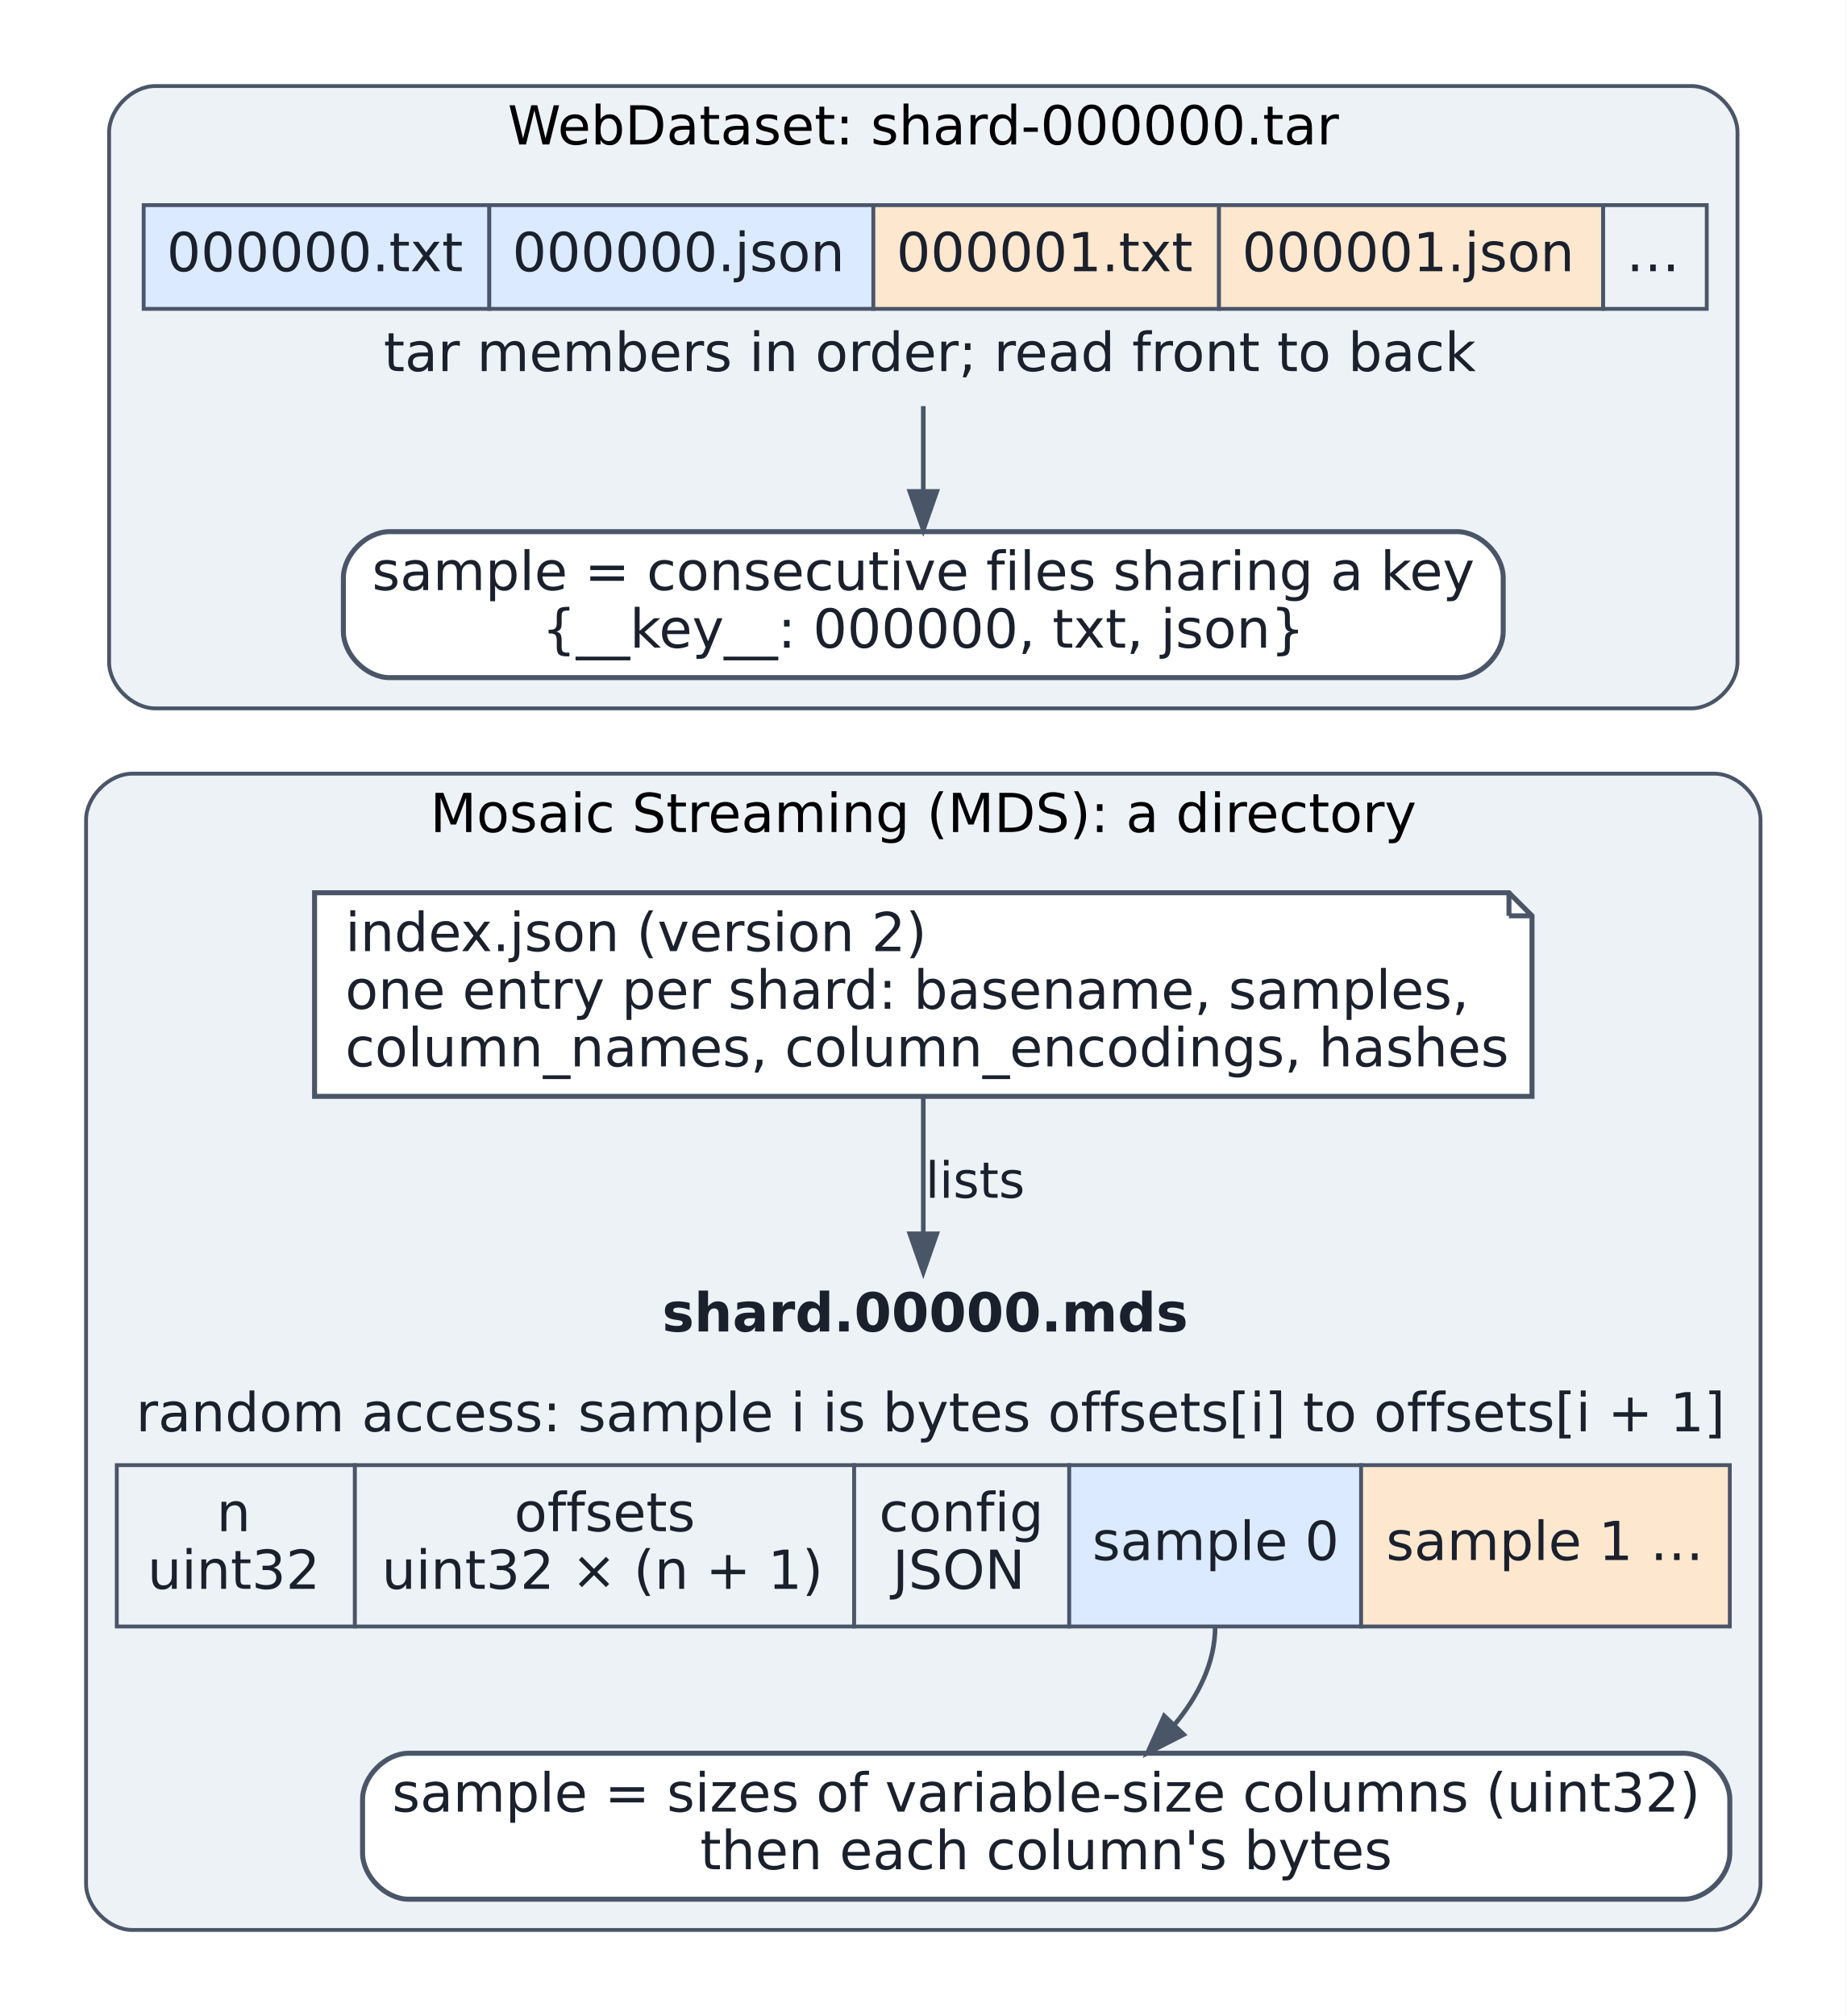
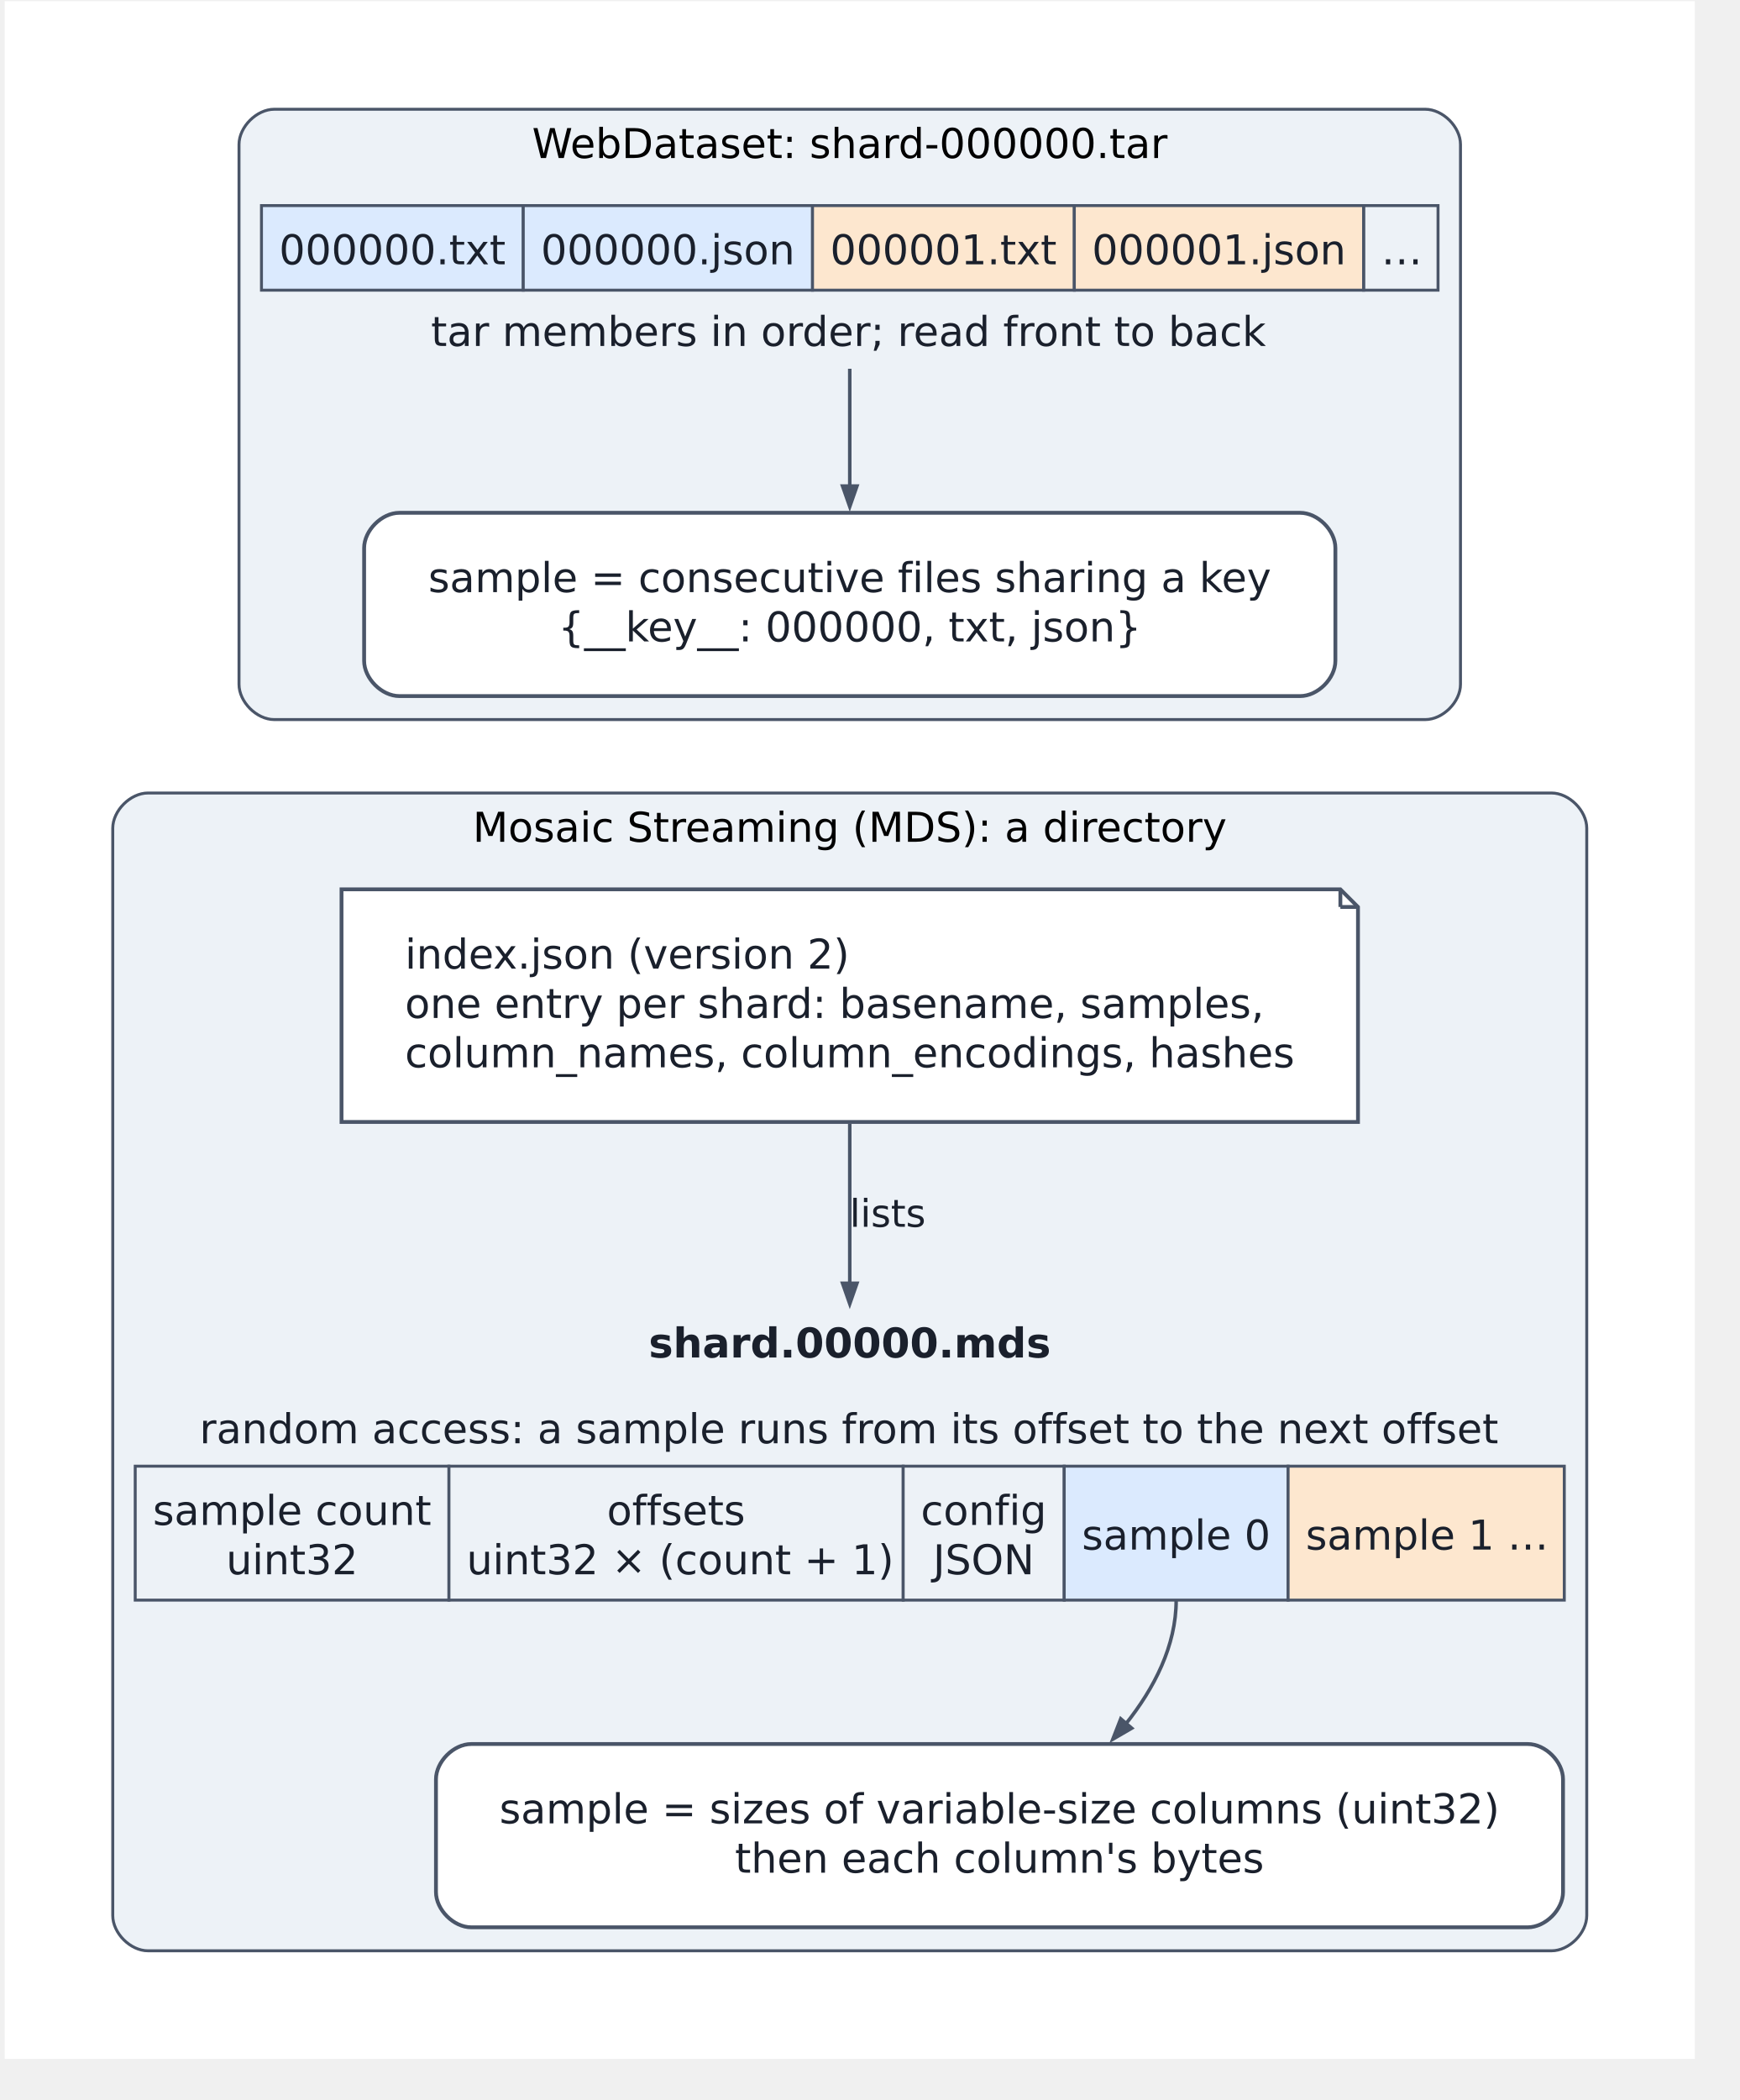
- <svg xmlns="http://www.w3.org/2000/svg" width="481pt" height="525pt" viewBox="0.00 0.00 480.80 524.80">
-   <g id="graph0" class="graph" transform="scale(1 1) rotate(0) translate(14.4 510.4)">
-     <polygon fill="white" stroke="transparent" points="-14.4,14.4 -14.4,-510.4 466.4,-510.4 466.4,14.4 -14.4,14.4" />
+ <svg xmlns="http://www.w3.org/2000/svg" width="604" height="729" viewBox="14.00 14.00 590.00 715.00">
+   <g id="graph0" class="graph" transform="scale(1 1) rotate(0) translate(43.2 686.2)">
+     <polygon fill="#ffffff" stroke="none" points="-28.8,28.8 -28.8,-671.8 546.8,-671.8 546.8,28.8 -28.8,28.8" />
    <g id="clust1" class="cluster">
-       <path fill="#edf2f7" stroke="#4a5568" d="M26,-326C26,-326 426,-326 426,-326 432,-326 438,-332 438,-338 438,-338 438,-476 438,-476 438,-482 432,-488 426,-488 426,-488 26,-488 26,-488 20,-488 14,-482 14,-476 14,-476 14,-338 14,-338 14,-332 20,-326 26,-326" />
-       <text text-anchor="middle" x="226" y="-472.8" font-family="DejaVu Sans" font-size="14.00">WebDataset: shard-000000.tar</text>
+       <path fill="#edf2f7" stroke="#4a5568" d="M63,-427.2C63,-427.2 455,-427.2 455,-427.2 461,-427.2 467,-433.2 467,-439.2 467,-439.2 467,-623 467,-623 467,-629 461,-635 455,-635 455,-635 63,-635 63,-635 57,-635 51,-629 51,-623 51,-623 51,-439.2 51,-439.2 51,-433.2 57,-427.2 63,-427.2" />
+       <text xml:space="preserve" text-anchor="middle" x="259" y="-618.4" font-family="DejaVu Sans" font-size="14.00">WebDataset: shard-000000.tar</text>
    </g>
    <g id="clust2" class="cluster">
-       <path fill="#edf2f7" stroke="#4a5568" d="M20,-8C20,-8 432,-8 432,-8 438,-8 444,-14 444,-20 444,-20 444,-297 444,-297 444,-303 438,-309 432,-309 432,-309 20,-309 20,-309 14,-309 8,-303 8,-297 8,-297 8,-20 8,-20 8,-14 14,-8 20,-8" />
-       <text text-anchor="middle" x="226" y="-293.8" font-family="DejaVu Sans" font-size="14.00">Mosaic Streaming (MDS): a directory</text>
+       <path fill="#edf2f7" stroke="#4a5568" d="M20,-8C20,-8 498,-8 498,-8 504,-8 510,-14 510,-20 510,-20 510,-390.2 510,-390.2 510,-396.2 504,-402.2 498,-402.2 498,-402.2 20,-402.2 20,-402.2 14,-402.2 8,-396.2 8,-390.2 8,-390.2 8,-20 8,-20 8,-14 14,-8 20,-8" />
+       <text xml:space="preserve" text-anchor="middle" x="259" y="-385.6" font-family="DejaVu Sans" font-size="14.00">Mosaic Streaming (MDS): a directory</text>
    </g>
    <g id="node1" class="node">
-       <polygon fill="#dbeafe" stroke="transparent" points="23,-430 23,-457 113,-457 113,-430 23,-430" />
-       <polygon fill="none" stroke="#4a5568" points="23,-430 23,-457 113,-457 113,-430 23,-430" />
-       <text text-anchor="start" x="29" y="-439.8" font-family="DejaVu Sans" font-size="14.00" fill="#1a202c">000000.txt</text>
-       <polygon fill="#dbeafe" stroke="transparent" points="113,-430 113,-457 213,-457 213,-430 113,-430" />
-       <polygon fill="none" stroke="#4a5568" points="113,-430 113,-457 213,-457 213,-430 113,-430" />
-       <text text-anchor="start" x="119" y="-439.8" font-family="DejaVu Sans" font-size="14.00" fill="#1a202c">000000.json</text>
-       <polygon fill="#fde7cf" stroke="transparent" points="213,-430 213,-457 303,-457 303,-430 213,-430" />
-       <polygon fill="none" stroke="#4a5568" points="213,-430 213,-457 303,-457 303,-430 213,-430" />
-       <text text-anchor="start" x="219" y="-439.8" font-family="DejaVu Sans" font-size="14.00" fill="#1a202c">000001.txt</text>
-       <polygon fill="#fde7cf" stroke="transparent" points="303,-430 303,-457 403,-457 403,-430 303,-430" />
-       <polygon fill="none" stroke="#4a5568" points="303,-430 303,-457 403,-457 403,-430 303,-430" />
-       <text text-anchor="start" x="309" y="-439.8" font-family="DejaVu Sans" font-size="14.00" fill="#1a202c">000001.json</text>
-       <polygon fill="none" stroke="#4a5568" points="403,-430 403,-457 430,-457 430,-430 403,-430" />
-       <text text-anchor="start" x="409" y="-439.8" font-family="DejaVu Sans" font-size="14.00" fill="#1a202c">…</text>
-       <text text-anchor="start" x="85.5" y="-413.8" font-family="DejaVu Sans" font-size="14.00" fill="#1a202c">tar members in order; read front to back</text>
+       <polygon fill="#dbeafe" stroke="none" points="58.65,-573.4 58.65,-602.2 147.81,-602.2 147.81,-573.4 58.65,-573.4" />
+       <polygon fill="none" stroke="#4a5568" points="58.65,-573.4 58.65,-602.2 147.81,-602.2 147.81,-573.4 58.65,-573.4" />
+       <text xml:space="preserve" text-anchor="start" x="64.65" y="-582.2" font-family="DejaVu Sans" font-size="14.00" fill="#1a202c">000000.txt</text>
+       <polygon fill="#dbeafe" stroke="none" points="147.81,-573.4 147.81,-602.2 246.32,-602.2 246.32,-573.4 147.81,-573.4" />
+       <polygon fill="none" stroke="#4a5568" points="147.81,-573.4 147.81,-602.2 246.32,-602.2 246.32,-573.4 147.81,-573.4" />
+       <text xml:space="preserve" text-anchor="start" x="153.81" y="-582.2" font-family="DejaVu Sans" font-size="14.00" fill="#1a202c">000000.json</text>
+       <polygon fill="#fde7cf" stroke="none" points="246.32,-573.4 246.32,-602.2 335.48,-602.2 335.48,-573.4 246.32,-573.4" />
+       <polygon fill="none" stroke="#4a5568" points="246.32,-573.4 246.32,-602.2 335.48,-602.2 335.48,-573.4 246.32,-573.4" />
+       <text xml:space="preserve" text-anchor="start" x="252.32" y="-582.2" font-family="DejaVu Sans" font-size="14.00" fill="#1a202c">000001.txt</text>
+       <polygon fill="#fde7cf" stroke="none" points="335.48,-573.4 335.48,-602.2 434,-602.2 434,-573.4 335.48,-573.4" />
+       <polygon fill="none" stroke="#4a5568" points="335.48,-573.4 335.48,-602.2 434,-602.2 434,-573.4 335.48,-573.4" />
+       <text xml:space="preserve" text-anchor="start" x="341.48" y="-582.2" font-family="DejaVu Sans" font-size="14.00" fill="#1a202c">000001.json</text>
+       <polygon fill="none" stroke="#4a5568" points="434,-573.4 434,-602.2 459.35,-602.2 459.35,-573.4 434,-573.4" />
+       <text xml:space="preserve" text-anchor="start" x="440" y="-582.2" font-family="DejaVu Sans" font-size="14.00" fill="#1a202c">…</text>
+       <text xml:space="preserve" text-anchor="start" x="116.38" y="-554.4" font-family="DejaVu Sans" font-size="14.00" fill="#1a202c">tar members in order; read front to back</text>
    </g>
    <g id="node2" class="node">
-       <path fill="#ffffff" stroke="#4a5568" stroke-width="1.3" d="M365,-372C365,-372 87,-372 87,-372 81,-372 75,-366 75,-360 75,-360 75,-346 75,-346 75,-340 81,-334 87,-334 87,-334 365,-334 365,-334 371,-334 377,-340 377,-346 377,-346 377,-360 377,-360 377,-366 371,-372 365,-372" />
-       <text text-anchor="middle" x="226" y="-356.8" font-family="DejaVu Sans" font-size="14.00" fill="#1a202c">sample = consecutive files sharing a key</text>
-       <text text-anchor="middle" x="226" y="-341.8" font-family="DejaVu Sans" font-size="14.00" fill="#1a202c">{__key__: 000000, txt, json}</text>
+       <path fill="#ffffff" stroke="#4a5568" stroke-width="1.3" d="M412.39,-497.6C412.39,-497.6 105.61,-497.6 105.61,-497.6 99.61,-497.6 93.61,-491.6 93.61,-485.6 93.61,-485.6 93.61,-447.2 93.61,-447.2 93.61,-441.2 99.61,-435.2 105.61,-435.2 105.61,-435.2 412.39,-435.2 412.39,-435.2 418.39,-435.2 424.39,-441.2 424.39,-447.2 424.39,-447.2 424.39,-485.6 424.39,-485.6 424.39,-491.6 418.39,-497.6 412.39,-497.6" />
+       <text xml:space="preserve" text-anchor="middle" x="259" y="-470.6" font-family="DejaVu Sans" font-size="14.00" fill="#1a202c">sample = consecutive files sharing a key</text>
+       <text xml:space="preserve" text-anchor="middle" x="259" y="-453.8" font-family="DejaVu Sans" font-size="14.00" fill="#1a202c">{__key__: 000000, txt, json}</text>
    </g>
    <g id="edge1" class="edge">
-       <path fill="none" stroke="#4a5568" stroke-width="1.2" d="M226,-404.69C226,-397.61 226,-389.87 226,-382.62" />
-       <polygon fill="#4a5568" stroke="#4a5568" stroke-width="1.2" points="229.5,-382.47 226,-372.47 222.5,-382.47 229.5,-382.47" />
+       <path fill="none" stroke="#4a5568" stroke-width="1.2" d="M259,-546.65C259,-534.48 259,-519.83 259,-506.46" />
+       <polygon fill="#4a5568" stroke="#4a5568" stroke-width="1.2" points="261.45,-506.71 259,-499.71 256.55,-506.71 261.45,-506.71" />
    </g>
    <g id="node3" class="node">
-       <polygon fill="#ffffff" stroke="#4a5568" stroke-width="1.3" points="378.5,-278 67.5,-278 67.5,-225 384.5,-225 384.5,-272 378.5,-278" />
-       <polyline fill="none" stroke="#4a5568" stroke-width="1.3" points="378.5,-278 378.5,-272 " />
-       <polyline fill="none" stroke="#4a5568" stroke-width="1.3" points="384.5,-272 378.5,-272 " />
-       <text text-anchor="start" x="75.5" y="-262.8" font-family="DejaVu Sans" font-size="14.00" fill="#1a202c">index.json (version 2)</text>
-       <text text-anchor="start" x="75.5" y="-247.8" font-family="DejaVu Sans" font-size="14.00" fill="#1a202c">one entry per shard: basename, samples,</text>
-       <text text-anchor="start" x="75.5" y="-232.8" font-family="DejaVu Sans" font-size="14.00" fill="#1a202c">column_names, column_encodings, hashes</text>
+       <polygon fill="#ffffff" stroke="#4a5568" stroke-width="1.3" points="426.09,-369.4 85.91,-369.4 85.91,-290.2 432.09,-290.2 432.09,-363.4 426.09,-369.4" />
+       <polyline fill="none" stroke="#4a5568" stroke-width="1.3" points="426.09,-369.4 426.09,-363.4" />
+       <polyline fill="none" stroke="#4a5568" stroke-width="1.3" points="432.09,-363.4 426.09,-363.4" />
+       <text xml:space="preserve" text-anchor="start" x="107.51" y="-342.4" font-family="DejaVu Sans" font-size="14.00" fill="#1a202c">index.json (version 2)</text>
+       <text xml:space="preserve" text-anchor="start" x="107.51" y="-325.6" font-family="DejaVu Sans" font-size="14.00" fill="#1a202c">one entry per shard: basename, samples,</text>
+       <text xml:space="preserve" text-anchor="start" x="107.51" y="-308.8" font-family="DejaVu Sans" font-size="14.00" fill="#1a202c">column_names, column_encodings, hashes</text>
    </g>
    <g id="node4" class="node">
-       <text text-anchor="start" x="158" y="-163.8" font-family="DejaVu Sans" font-weight="bold" font-size="14.00" fill="#1a202c">shard.00000.mds</text>
-       <text text-anchor="start" x="21" y="-137.8" font-family="DejaVu Sans" font-size="14.00" fill="#1a202c">random access: sample i is bytes offsets[i] to offsets[i + 1]</text>
-       <polygon fill="#edf2f7" stroke="transparent" points="16,-87 16,-129 78,-129 78,-87 16,-87" />
-       <polygon fill="none" stroke="#4a5568" points="16,-87 16,-129 78,-129 78,-87 16,-87" />
-       <text text-anchor="start" x="42" y="-111.8" font-family="DejaVu Sans" font-size="14.00" fill="#1a202c">n</text>
-       <text text-anchor="start" x="24" y="-96.8" font-family="DejaVu Sans" font-size="14.00" fill="#1a202c">uint32</text>
-       <polygon fill="#edf2f7" stroke="transparent" points="78,-87 78,-129 208,-129 208,-87 78,-87" />
-       <polygon fill="none" stroke="#4a5568" points="78,-87 78,-129 208,-129 208,-87 78,-87" />
-       <text text-anchor="start" x="119.5" y="-111.8" font-family="DejaVu Sans" font-size="14.00" fill="#1a202c">offsets</text>
-       <text text-anchor="start" x="85" y="-96.8" font-family="DejaVu Sans" font-size="14.00" fill="#1a202c">uint32 × (n + 1)</text>
-       <polygon fill="#edf2f7" stroke="transparent" points="208,-87 208,-129 264,-129 264,-87 208,-87" />
-       <polygon fill="none" stroke="#4a5568" points="208,-87 208,-129 264,-129 264,-87 208,-87" />
-       <text text-anchor="start" x="214.5" y="-111.8" font-family="DejaVu Sans" font-size="14.00" fill="#1a202c">config</text>
-       <text text-anchor="start" x="218" y="-96.8" font-family="DejaVu Sans" font-size="14.00" fill="#1a202c">JSON</text>
-       <polygon fill="#dbeafe" stroke="transparent" points="264,-87 264,-129 340,-129 340,-87 264,-87" />
-       <polygon fill="none" stroke="#4a5568" points="264,-87 264,-129 340,-129 340,-87 264,-87" />
-       <text text-anchor="start" x="270" y="-104.3" font-family="DejaVu Sans" font-size="14.00" fill="#1a202c">sample 0</text>
-       <polygon fill="#fde7cf" stroke="transparent" points="340,-87 340,-129 436,-129 436,-87 340,-87" />
-       <polygon fill="none" stroke="#4a5568" points="340,-87 340,-129 436,-129 436,-87 340,-87" />
-       <text text-anchor="start" x="346.5" y="-104.3" font-family="DejaVu Sans" font-size="14.00" fill="#1a202c">sample 1 …</text>
+       <text xml:space="preserve" text-anchor="start" x="190.52" y="-210" font-family="DejaVu Sans" font-weight="bold" font-size="14.00" fill="#1a202c">shard.00000.mds</text>
+       <text xml:space="preserve" text-anchor="start" x="37.55" y="-180.8" font-family="DejaVu Sans" font-size="14.00" fill="#1a202c">random access: a sample runs from its offset to the next offset</text>
+       <polygon fill="#edf2f7" stroke="none" points="15.65,-127.4 15.65,-173 122.5,-173 122.5,-127.4 15.65,-127.4" />
+       <polygon fill="none" stroke="#4a5568" points="15.65,-127.4 15.65,-173 122.5,-173 122.5,-127.4 15.65,-127.4" />
+       <text xml:space="preserve" text-anchor="start" x="21.65" y="-153" font-family="DejaVu Sans" font-size="14.00" fill="#1a202c">sample count</text>
+       <text xml:space="preserve" text-anchor="start" x="46.6" y="-136.2" font-family="DejaVu Sans" font-size="14.00" fill="#1a202c">uint32</text>
+       <polygon fill="#edf2f7" stroke="none" points="122.5,-127.4 122.5,-173 277.2,-173 277.2,-127.4 122.5,-127.4" />
+       <polygon fill="none" stroke="#4a5568" points="122.5,-127.4 122.5,-173 277.2,-173 277.2,-127.4 122.5,-127.4" />
+       <text xml:space="preserve" text-anchor="start" x="176.29" y="-153" font-family="DejaVu Sans" font-size="14.00" fill="#1a202c">offsets</text>
+       <text xml:space="preserve" text-anchor="start" x="128.5" y="-136.2" font-family="DejaVu Sans" font-size="14.00" fill="#1a202c">uint32 × (count + 1)</text>
+       <polygon fill="#edf2f7" stroke="none" points="277.2,-127.4 277.2,-173 332.04,-173 332.04,-127.4 277.2,-127.4" />
+       <polygon fill="none" stroke="#4a5568" points="277.2,-127.4 277.2,-173 332.04,-173 332.04,-127.4 277.2,-127.4" />
+       <text xml:space="preserve" text-anchor="start" x="283.2" y="-153" font-family="DejaVu Sans" font-size="14.00" fill="#1a202c">config</text>
+       <text xml:space="preserve" text-anchor="start" x="287.36" y="-136.2" font-family="DejaVu Sans" font-size="14.00" fill="#1a202c">JSON</text>
+       <polygon fill="#dbeafe" stroke="none" points="332.04,-127.4 332.04,-173 408.29,-173 408.29,-127.4 332.04,-127.4" />
+       <polygon fill="none" stroke="#4a5568" points="332.04,-127.4 332.04,-173 408.29,-173 408.29,-127.4 332.04,-127.4" />
+       <text xml:space="preserve" text-anchor="start" x="338.04" y="-144.6" font-family="DejaVu Sans" font-size="14.00" fill="#1a202c">sample 0</text>
+       <polygon fill="#fde7cf" stroke="none" points="408.29,-127.4 408.29,-173 502.35,-173 502.35,-127.4 408.29,-127.4" />
+       <polygon fill="none" stroke="#4a5568" points="408.29,-127.4 408.29,-173 502.35,-173 502.35,-127.4 408.29,-127.4" />
+       <text xml:space="preserve" text-anchor="start" x="414.29" y="-144.6" font-family="DejaVu Sans" font-size="14.00" fill="#1a202c">sample 1 …</text>
    </g>
    <g id="edge3" class="edge">
-       <path fill="none" stroke="#4a5568" stroke-width="1.2" d="M226,-224.93C226,-214.47 226,-201.92 226,-189.54" />
-       <polygon fill="#4a5568" stroke="#4a5568" stroke-width="1.2" points="229.5,-189.22 226,-179.22 222.5,-189.22 229.5,-189.22" />
-       <text text-anchor="middle" x="239.5" y="-198.6" font-family="DejaVu Sans" font-size="13.00" fill="#1a202c">lists</text>
+       <path fill="none" stroke="#4a5568" stroke-width="1.2" d="M259,-289.57C259,-273 259,-253.37 259,-235.23" />
+       <polygon fill="#4a5568" stroke="#4a5568" stroke-width="1.2" points="261.45,-235.28 259,-228.28 256.55,-235.28 261.45,-235.28" />
+       <text xml:space="preserve" text-anchor="middle" x="271.93" y="-254.5" font-family="DejaVu Sans" font-size="13.00" fill="#1a202c">lists</text>
    </g>
    <g id="node5" class="node">
-       <path fill="#ffffff" stroke="#4a5568" stroke-width="1.3" d="M424,-54C424,-54 92,-54 92,-54 86,-54 80,-48 80,-42 80,-42 80,-28 80,-28 80,-22 86,-16 92,-16 92,-16 424,-16 424,-16 430,-16 436,-22 436,-28 436,-28 436,-42 436,-42 436,-48 430,-54 424,-54" />
-       <text text-anchor="middle" x="258" y="-38.8" font-family="DejaVu Sans" font-size="14.00" fill="#1a202c">sample = sizes of variable-size columns (uint32)</text>
-       <text text-anchor="middle" x="258" y="-23.8" font-family="DejaVu Sans" font-size="14.00" fill="#1a202c">then each column's bytes</text>
+       <path fill="#ffffff" stroke="#4a5568" stroke-width="1.3" d="M489.92,-78.4C489.92,-78.4 130.08,-78.4 130.08,-78.4 124.08,-78.4 118.08,-72.4 118.08,-66.4 118.08,-66.4 118.08,-28 118.08,-28 118.08,-22 124.08,-16 130.08,-16 130.08,-16 489.92,-16 489.92,-16 495.92,-16 501.92,-22 501.92,-28 501.92,-28 501.92,-66.4 501.92,-66.4 501.92,-72.4 495.92,-78.4 489.92,-78.4" />
+       <text xml:space="preserve" text-anchor="middle" x="310" y="-51.4" font-family="DejaVu Sans" font-size="14.00" fill="#1a202c">sample = sizes of variable-size columns (uint32)</text>
+       <text xml:space="preserve" text-anchor="middle" x="310" y="-34.6" font-family="DejaVu Sans" font-size="14.00" fill="#1a202c">then each column's bytes</text>
    </g>
    <g id="edge4" class="edge">
-       <path fill="none" stroke="#4a5568" stroke-width="1.2" d="M302,-87C302,-77.47 297.54,-68.83 291.46,-61.5" />
-       <polygon fill="#4a5568" stroke="#4a5568" stroke-width="1.2" points="293.79,-58.87 284.36,-54.06 288.73,-63.71 293.79,-58.87" />
+       <path fill="none" stroke="#4a5568" stroke-width="1.2" d="M370.17,-127.4C370.17,-111.81 362.68,-97.37 352.99,-85.2" />
+       <polygon fill="#4a5568" stroke="#4a5568" stroke-width="1.2" points="355.01,-83.79 348.6,-80.06 351.29,-86.97 355.01,-83.79" />
    </g>
  </g>
</svg>
